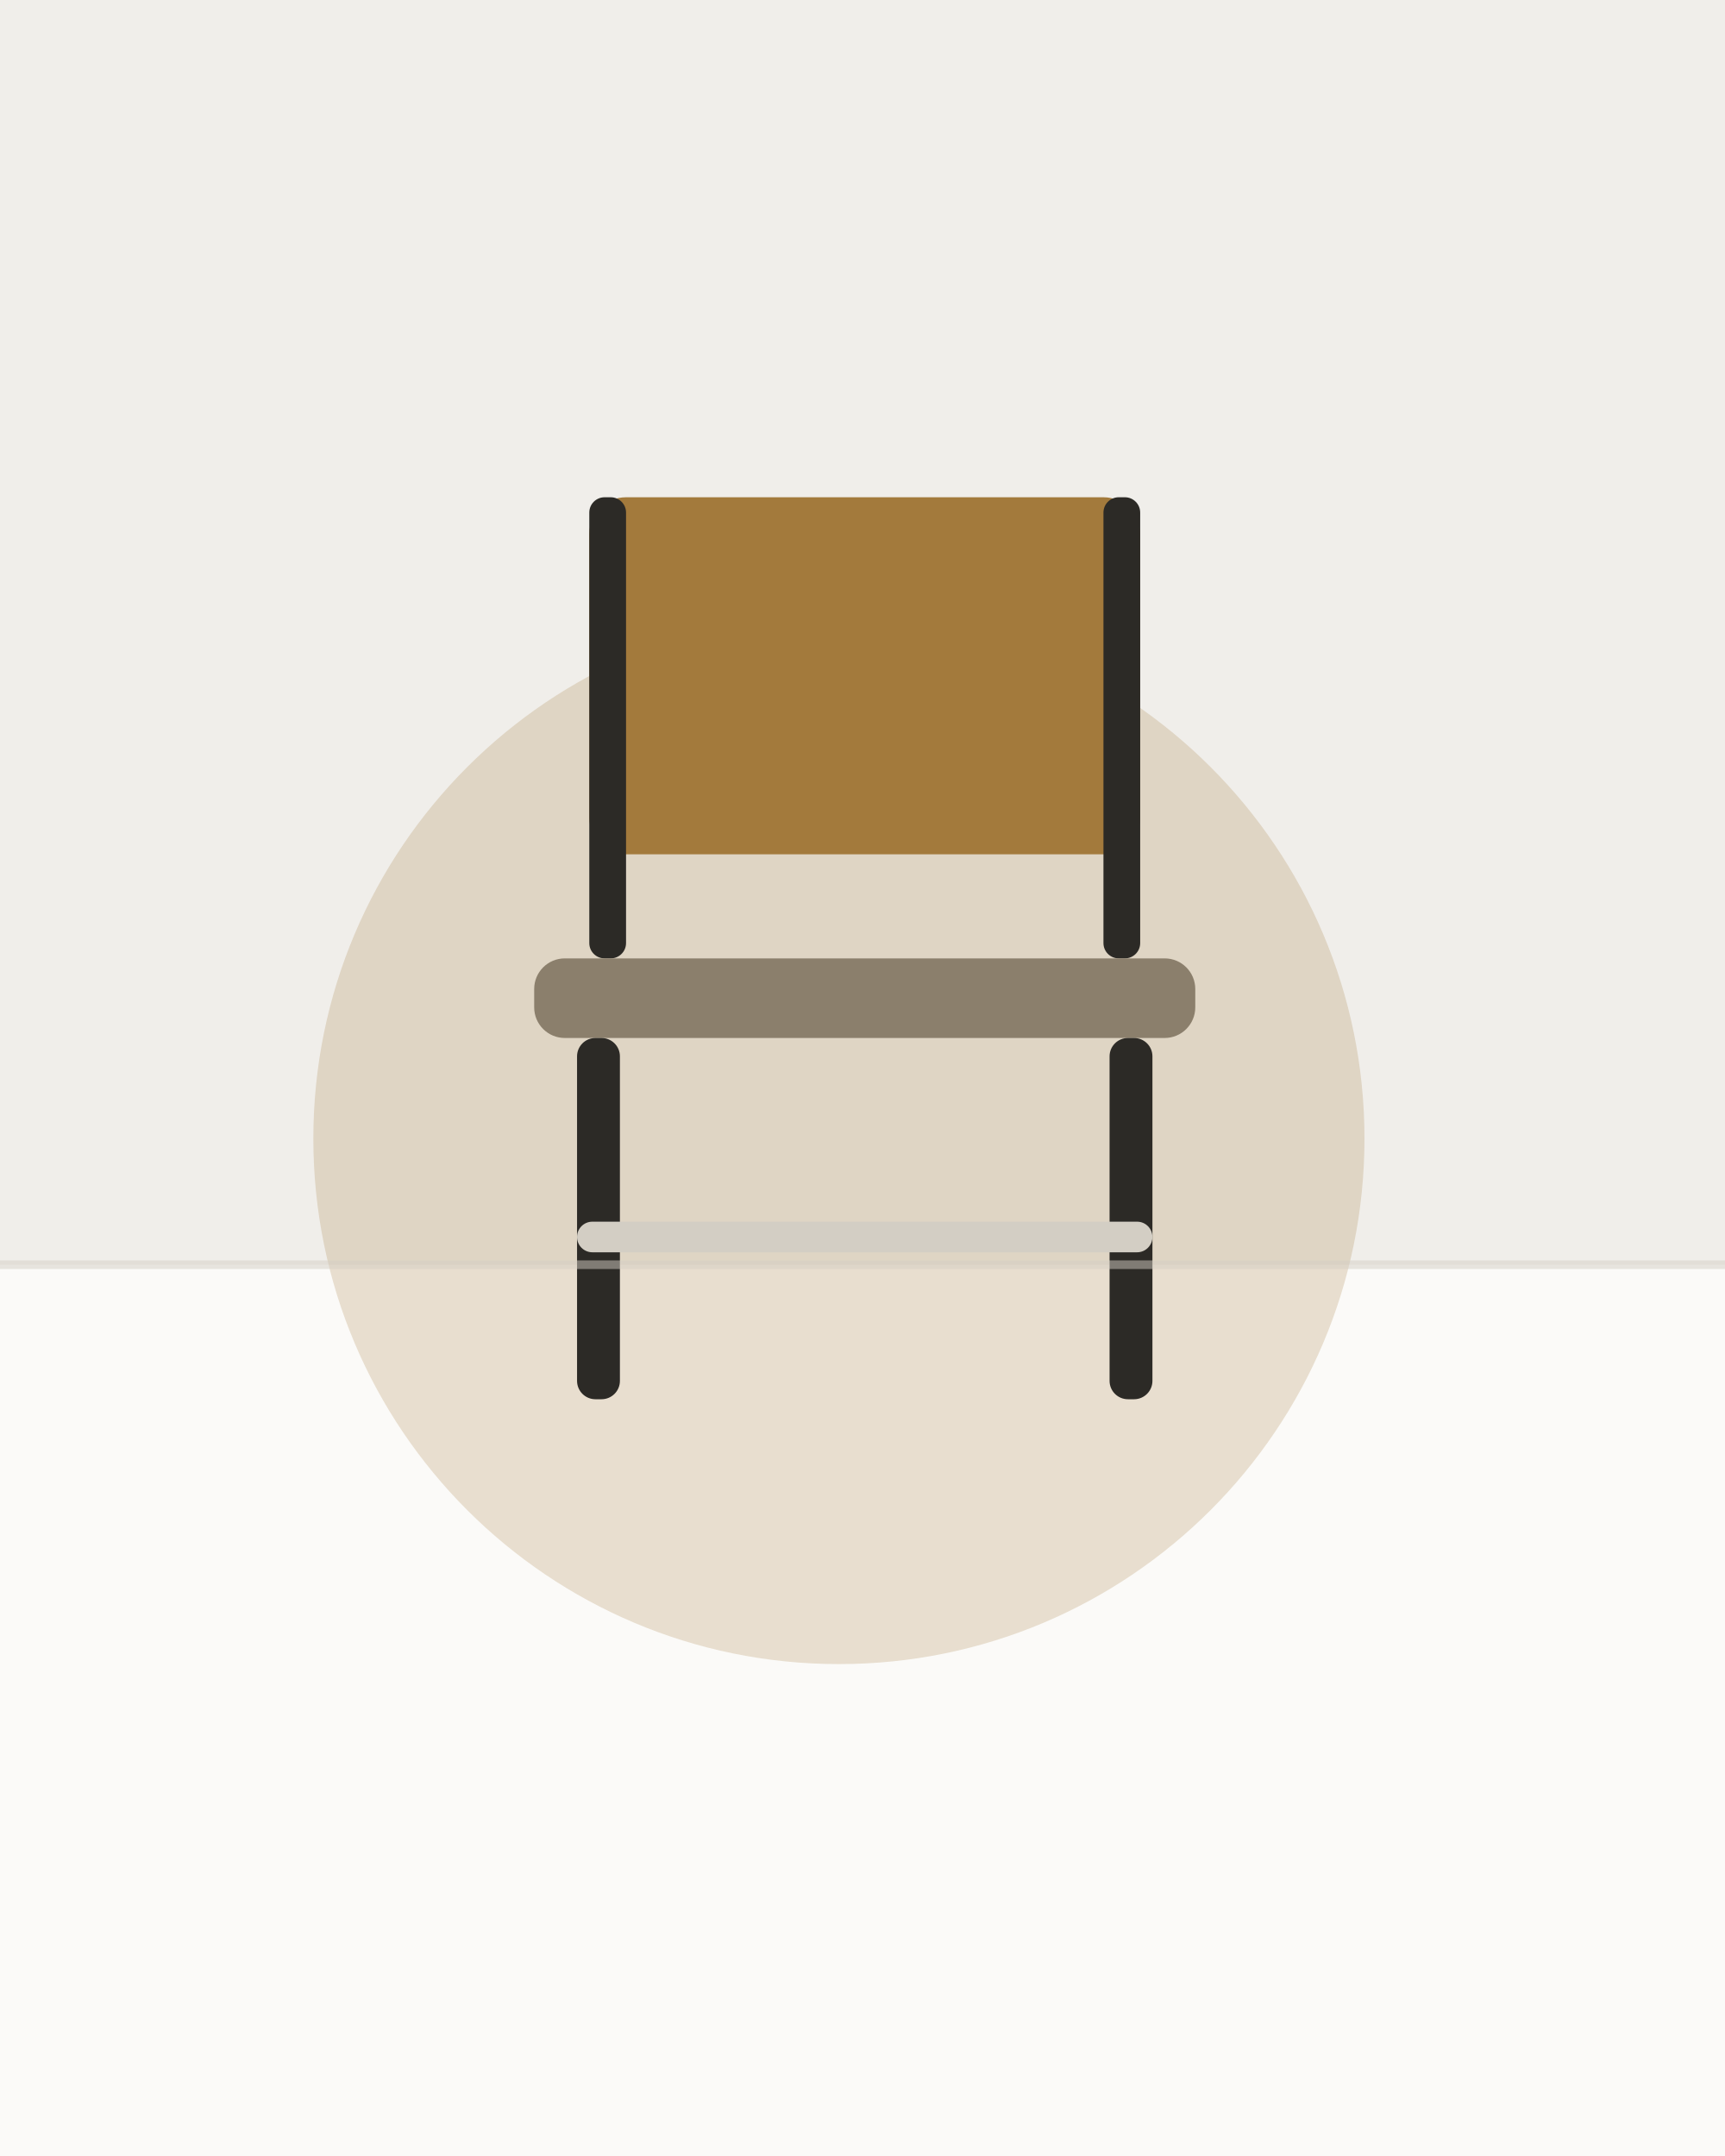
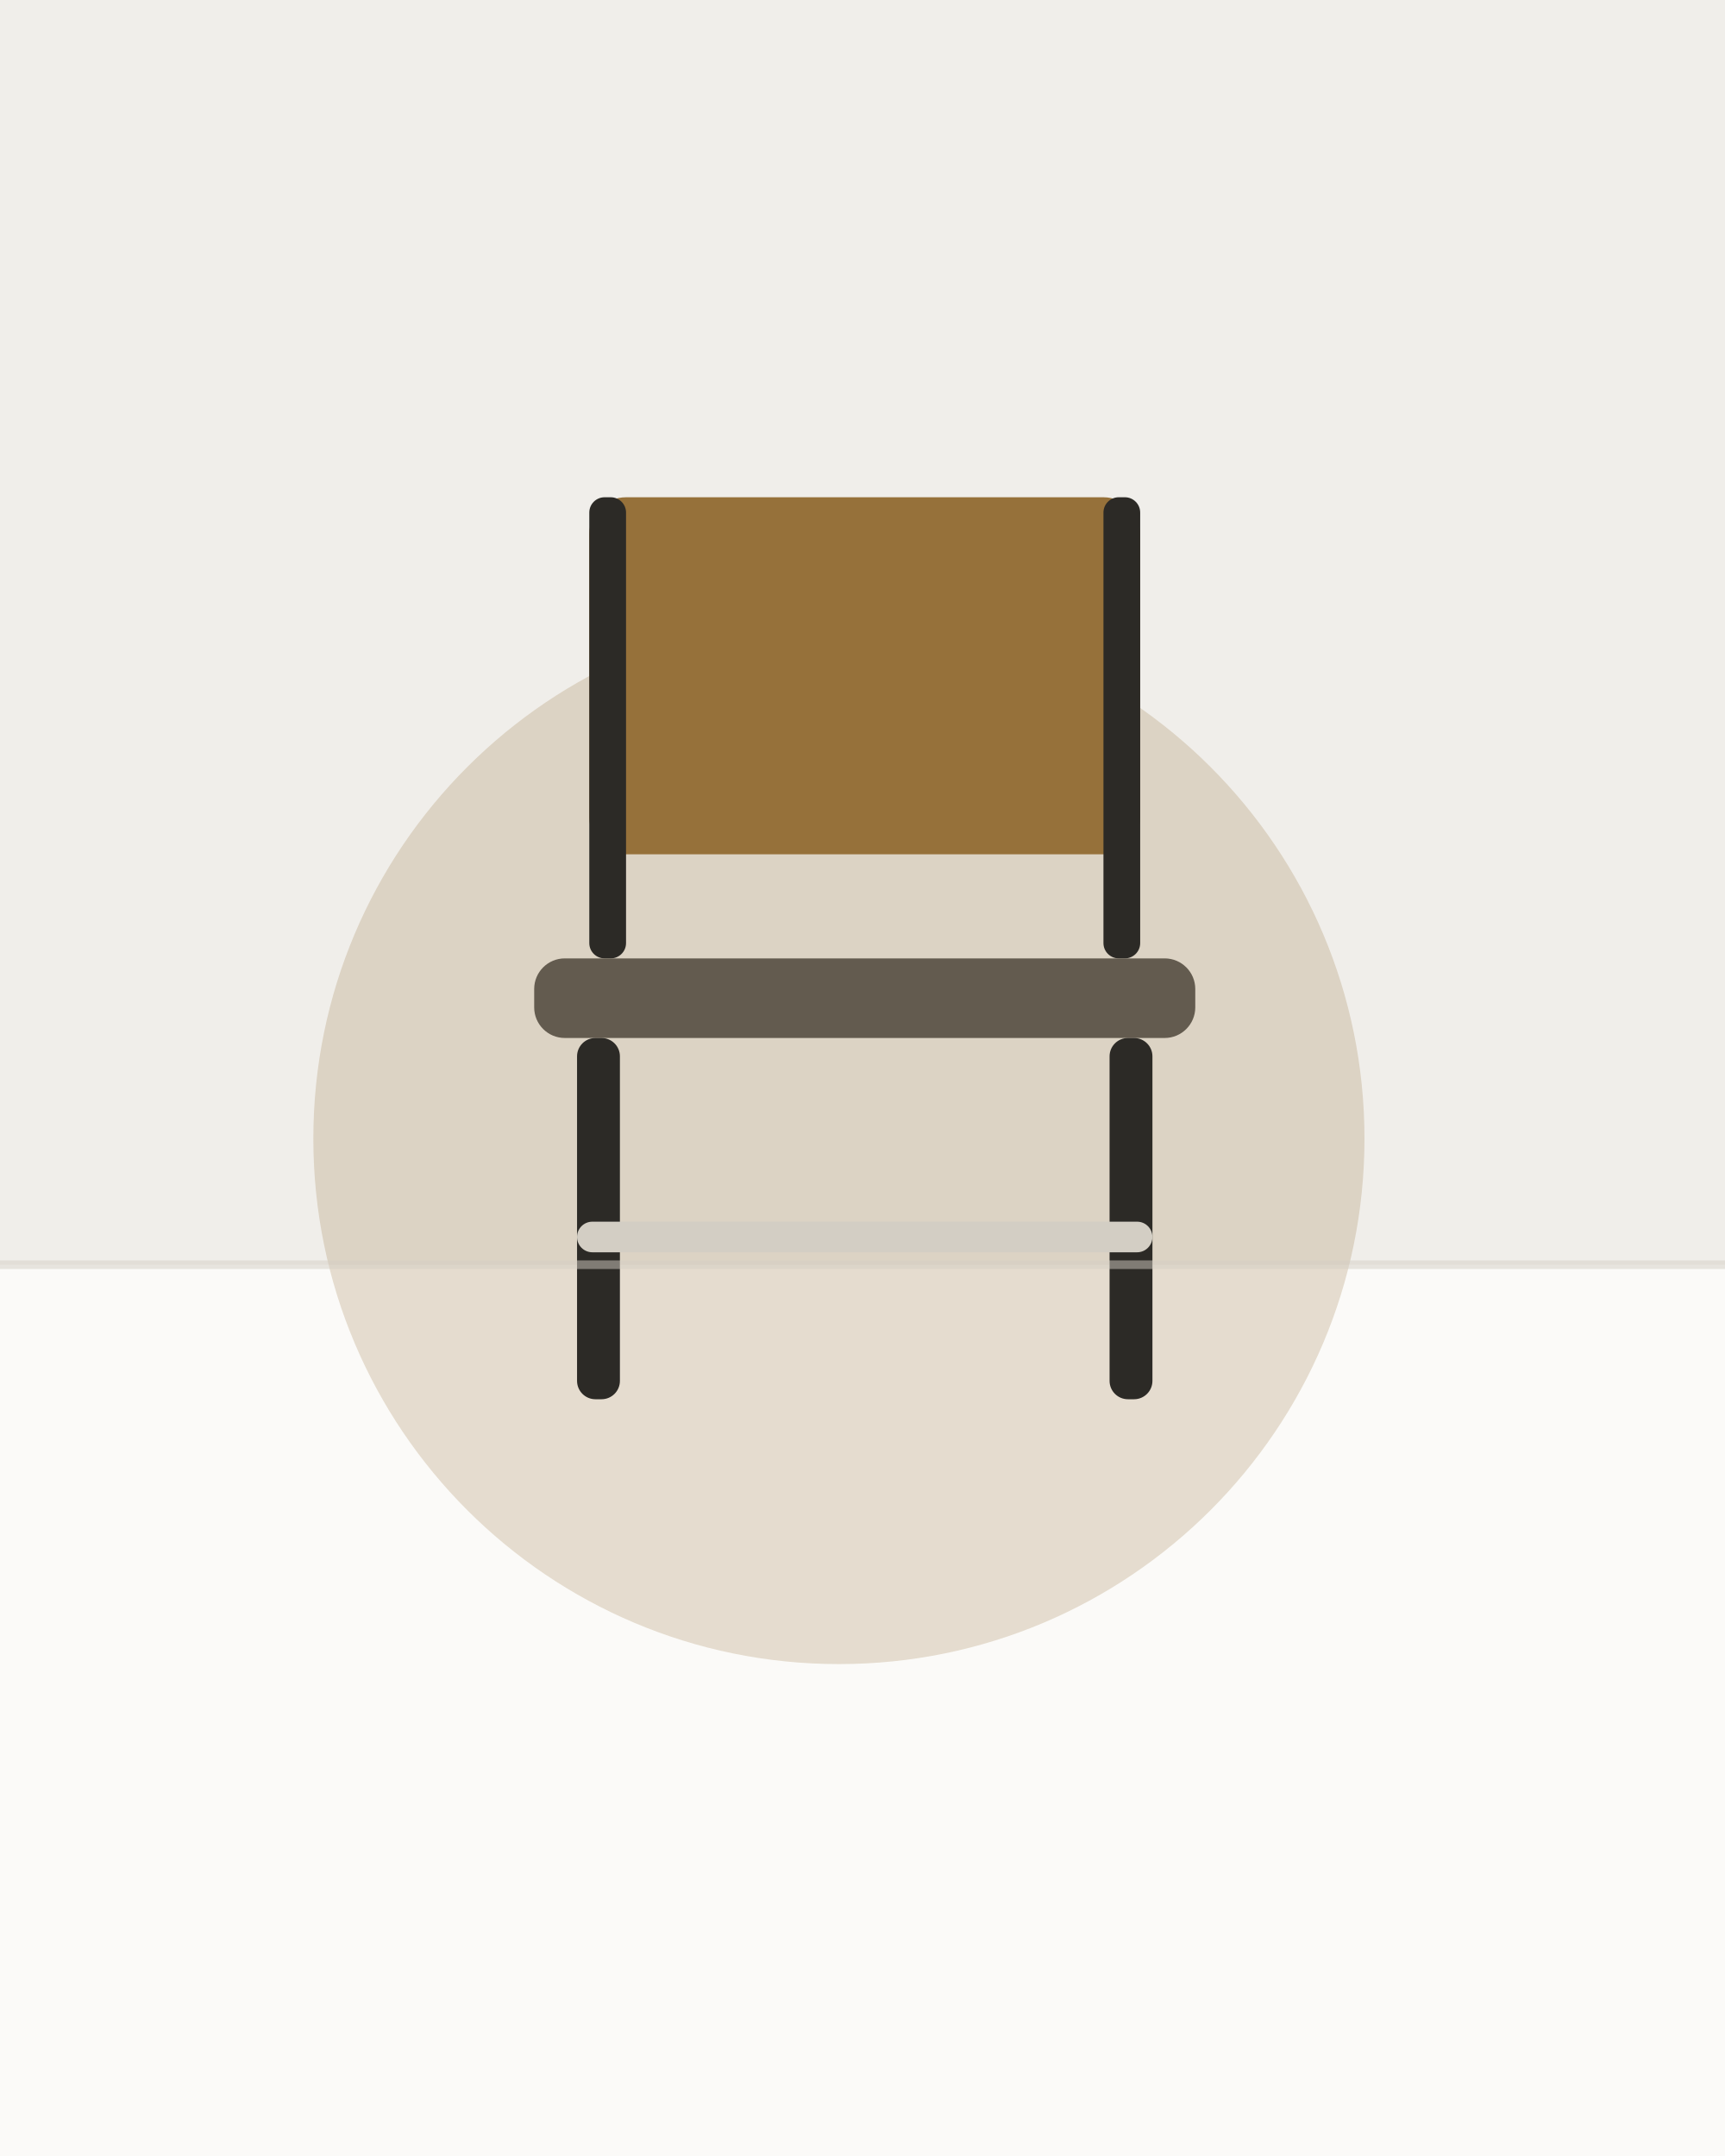
<svg xmlns="http://www.w3.org/2000/svg" viewBox="0 0 400 500" width="400" height="500" role="img">
  <rect width="400" height="500" fill="#f0eeea" />
  <rect y="293.3" width="400" height="206.7" fill="#fbfaf8" />
-   <circle cx="194.53" cy="264.05" r="121.87" fill="#a37a3c" opacity="0.22" />
+   <circle cx="194.53" cy="264.05" r="121.87" fill="#96713a" opacity="0.22" />
  <g transform="translate(58.52 -2.1) scale(0.71)">
-     <rect x="110.04" y="165.38" width="179.91" height="116.62" rx="12" fill="#a37a3c" />
+     <rect x="110.04" y="165.38" width="179.91" height="116.62" rx="12" fill="#96713a" />
    <rect x="110.04" y="165.38" width="12" height="150.62" rx="5" fill="#2c2a26" />
    <rect x="277.96" y="165.38" width="12" height="150.62" rx="5" fill="#2c2a26" />
-     <rect x="92.04" y="316" width="215.91" height="26" rx="10" fill="#8b7f6c" />
+     <rect x="92.04" y="316" width="215.91" height="26" rx="10" fill="#635b4f" />
    <rect x="106.04" y="342" width="14" height="118" rx="6" fill="#2c2a26" />
    <rect x="279.96" y="342" width="14" height="118" rx="6" fill="#2c2a26" />
    <rect x="106.04" y="402" width="187.91" height="10" rx="5" fill="#d3cec4" />
  </g>
  <rect y="292.3" width="400" height="2" fill="#d3cec4" opacity="0.5" />
</svg>
